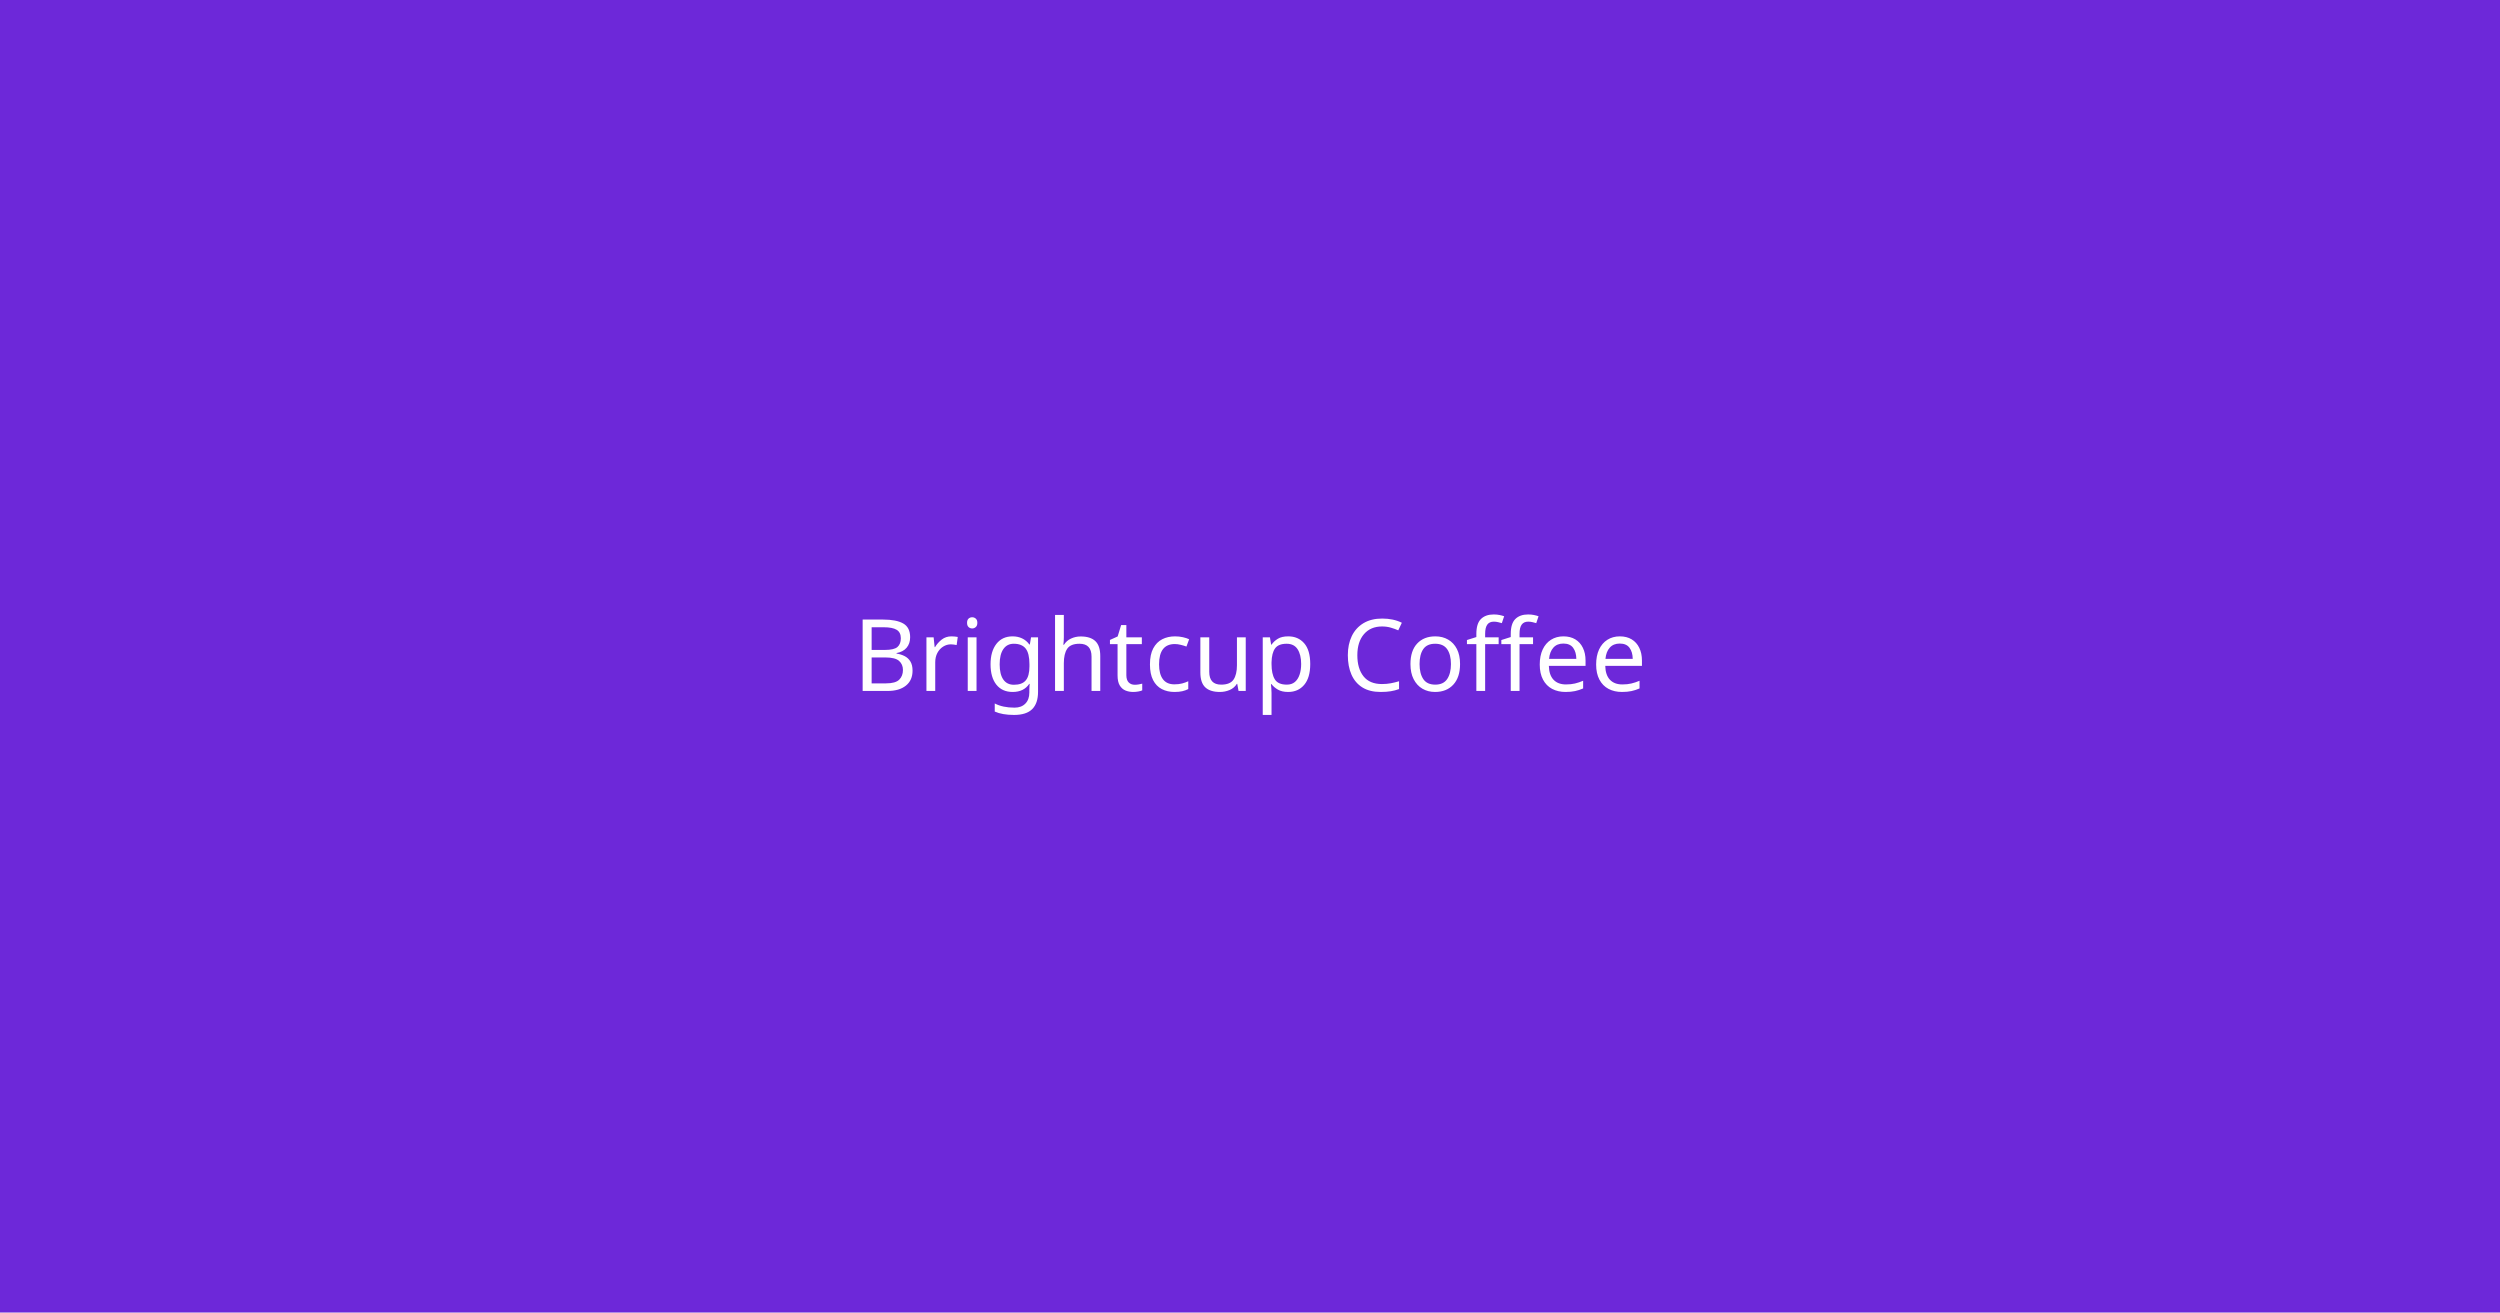
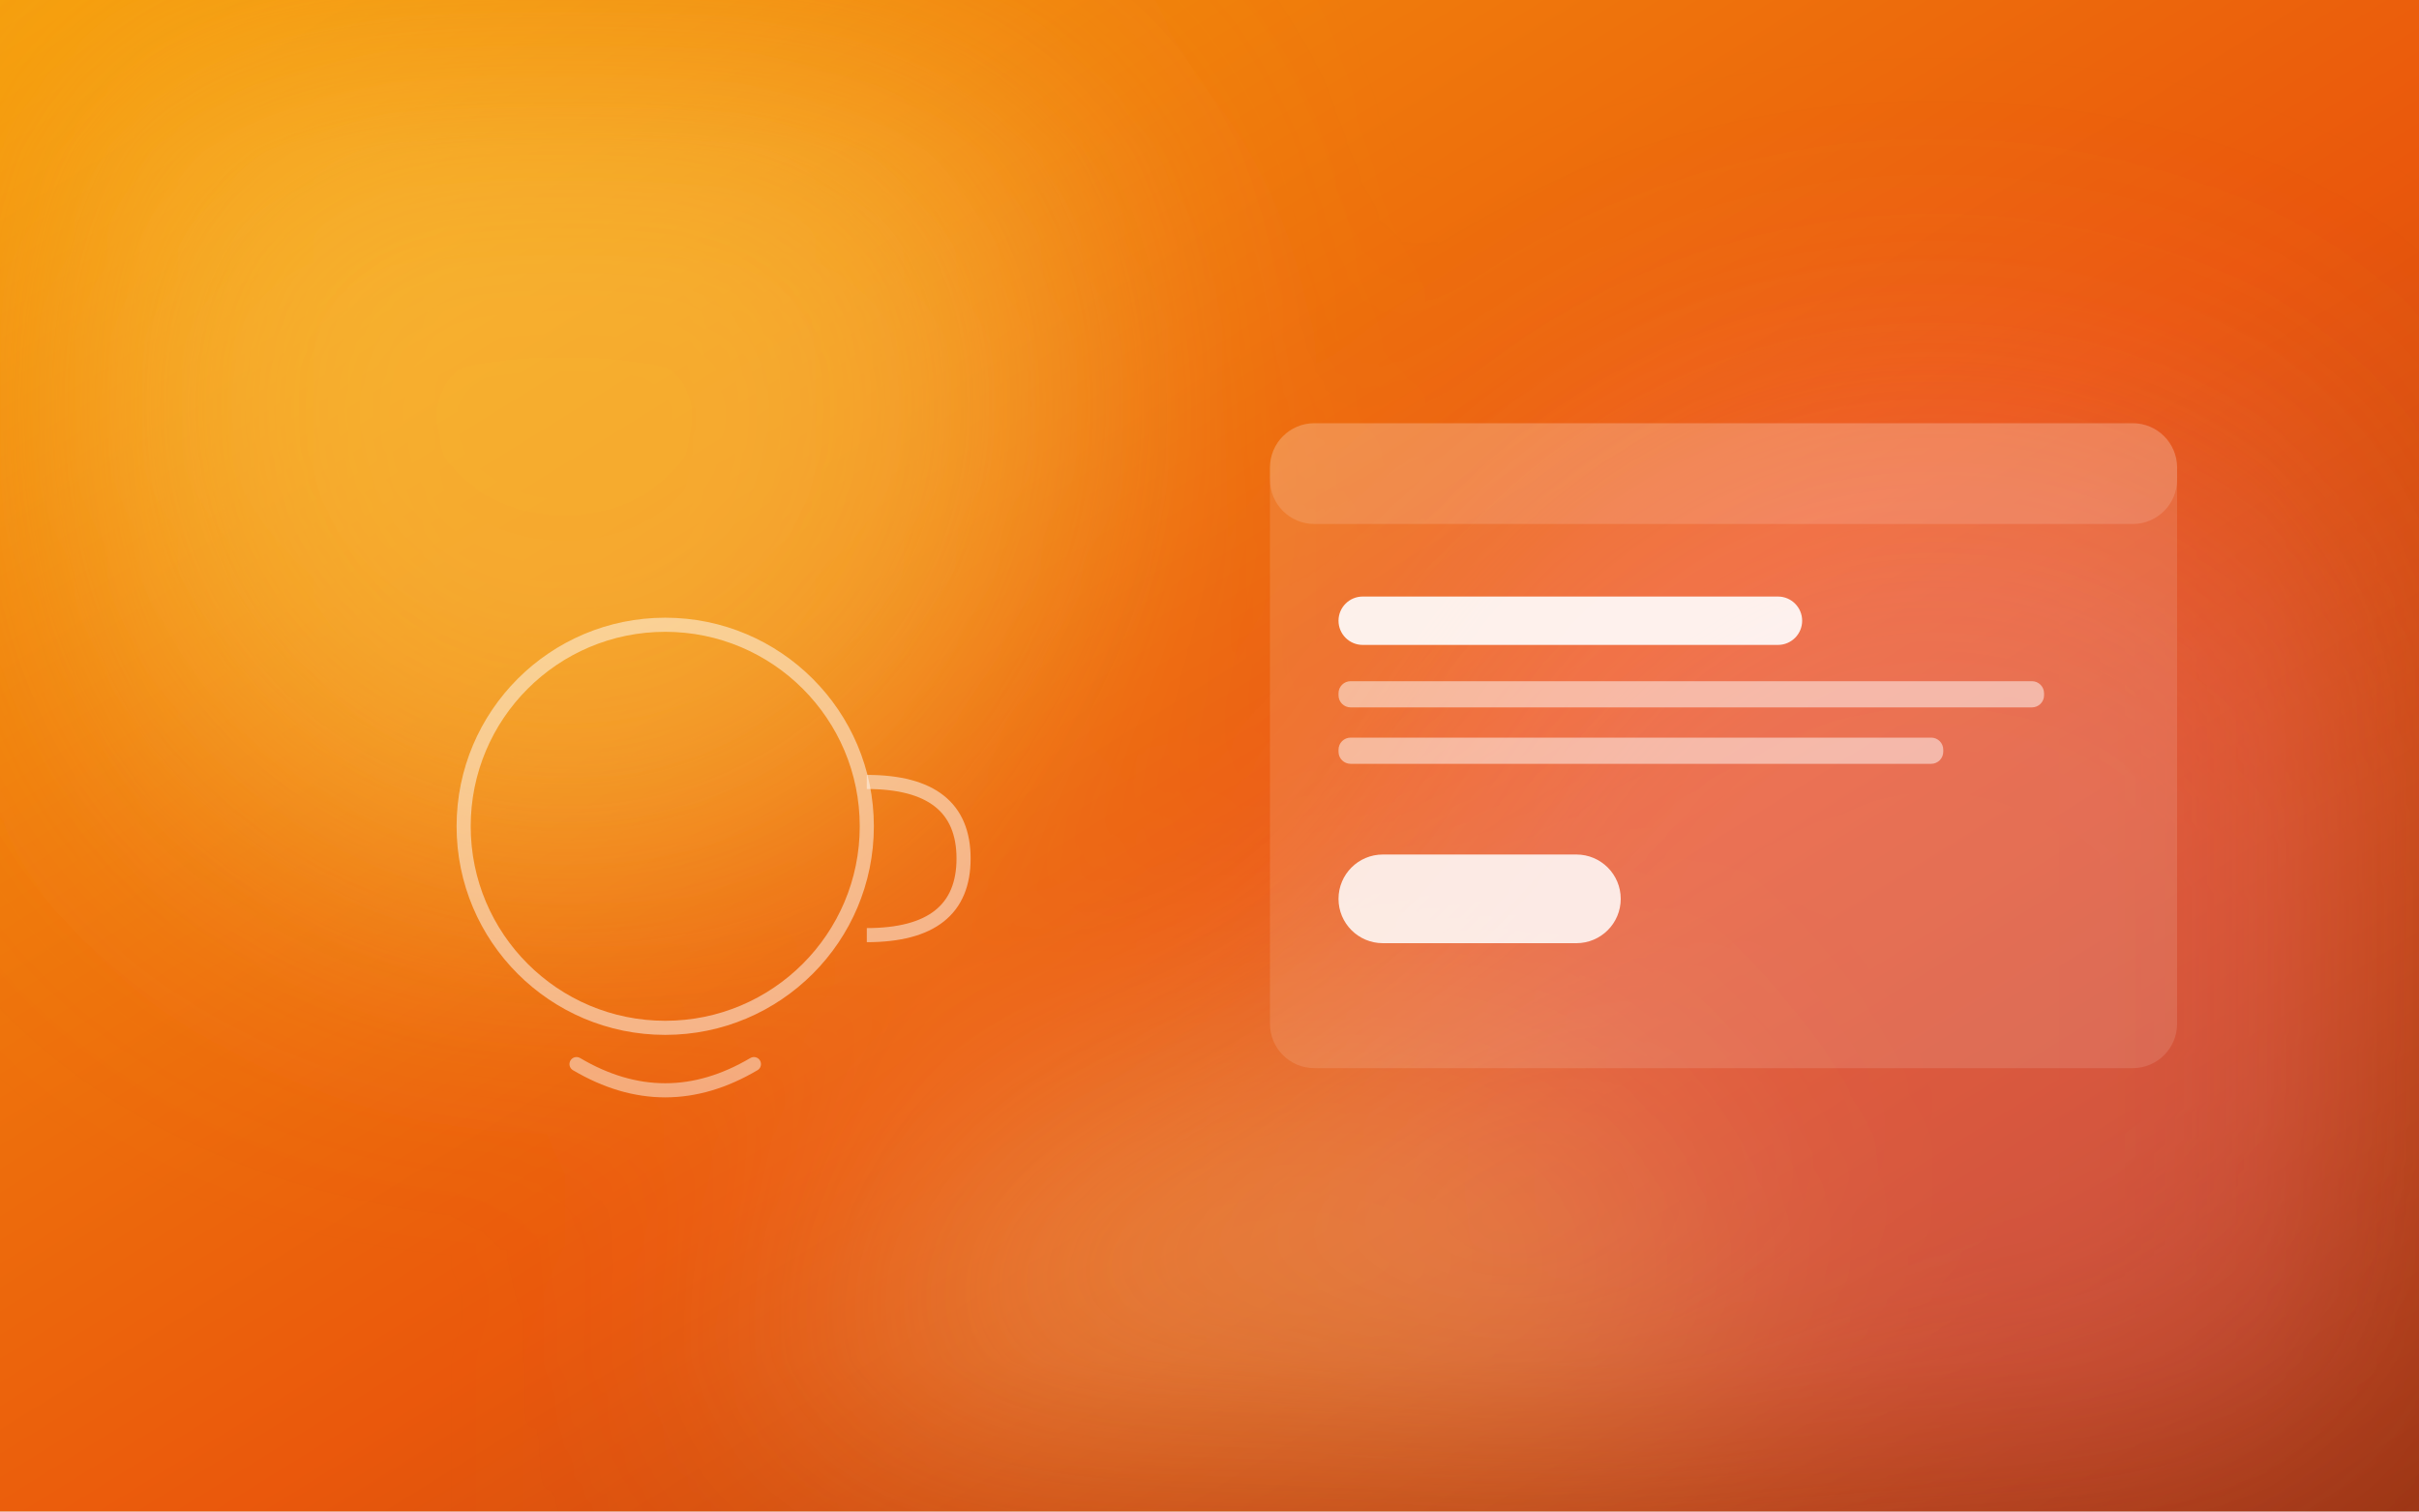
- <svg xmlns="http://www.w3.org/2000/svg" width="1200" height="630">
-   <rect width="1200" height="630" fill="#6d28d9" />
-   <text x="50%" y="50%" fill="#fff" font-family="sans-serif" font-size="48" text-anchor="middle" dominant-baseline="middle">Brightcup Coffee</text>
+ <svg xmlns="http://www.w3.org/2000/svg" width="1200" height="750" viewBox="0 0 1200 750" fill="none">
+   <defs>
+     <linearGradient id="bg" x1="0" y1="0" x2="1" y2="1">
+       <stop offset="0" stop-color="#f59e0b" />
+       <stop offset="0.55" stop-color="#ea580c" />
+       <stop offset="1" stop-color="#9a3412" />
+     </linearGradient>
+     <filter id="blur" x="-50%" y="-50%" width="200%" height="200%">
+       <feGaussianBlur stdDeviation="80" />
+     </filter>
+   </defs>
+   <rect width="1200" height="750" fill="url(#bg)" />
+   <g filter="url(#blur)">
+     <circle cx="280" cy="200" r="250" fill="#fcd34d" opacity="0.55" />
+     <circle cx="960" cy="480" r="280" fill="#fb7185" opacity="0.4" />
+     <circle cx="620" cy="720" r="220" fill="#fdba74" opacity="0.45" />
+   </g>
+   <g>
+     <rect x="630" y="210" width="450" height="320" rx="22" fill="#ffffff" opacity="0.12" />
+     <rect x="630" y="210" width="450" height="50" rx="22" fill="#ffffff" opacity="0.14" />
+     <rect x="664" y="296" width="230" height="24" rx="12" fill="#fff" opacity="0.9" />
+     <rect x="664" y="338" width="350" height="13" rx="6" fill="#fff" opacity="0.5" />
+     <rect x="664" y="366" width="300" height="13" rx="6" fill="#fff" opacity="0.5" />
+     <rect x="664" y="424" width="140" height="44" rx="22" fill="#fff" opacity="0.85" />
+   </g>
+   <g opacity="0.9">
+     <circle cx="330" cy="410" r="100" fill="none" stroke="#fff" stroke-width="7" opacity="0.55" />
+     <path d="M430 388 q48 0 48 38 t-48 38" fill="none" stroke="#fff" stroke-width="7" opacity="0.55" />
+     <path d="M286 528 q44 26 88 0" fill="none" stroke="#fff" stroke-width="7" opacity="0.5" stroke-linecap="round" />
+   </g>
</svg>
